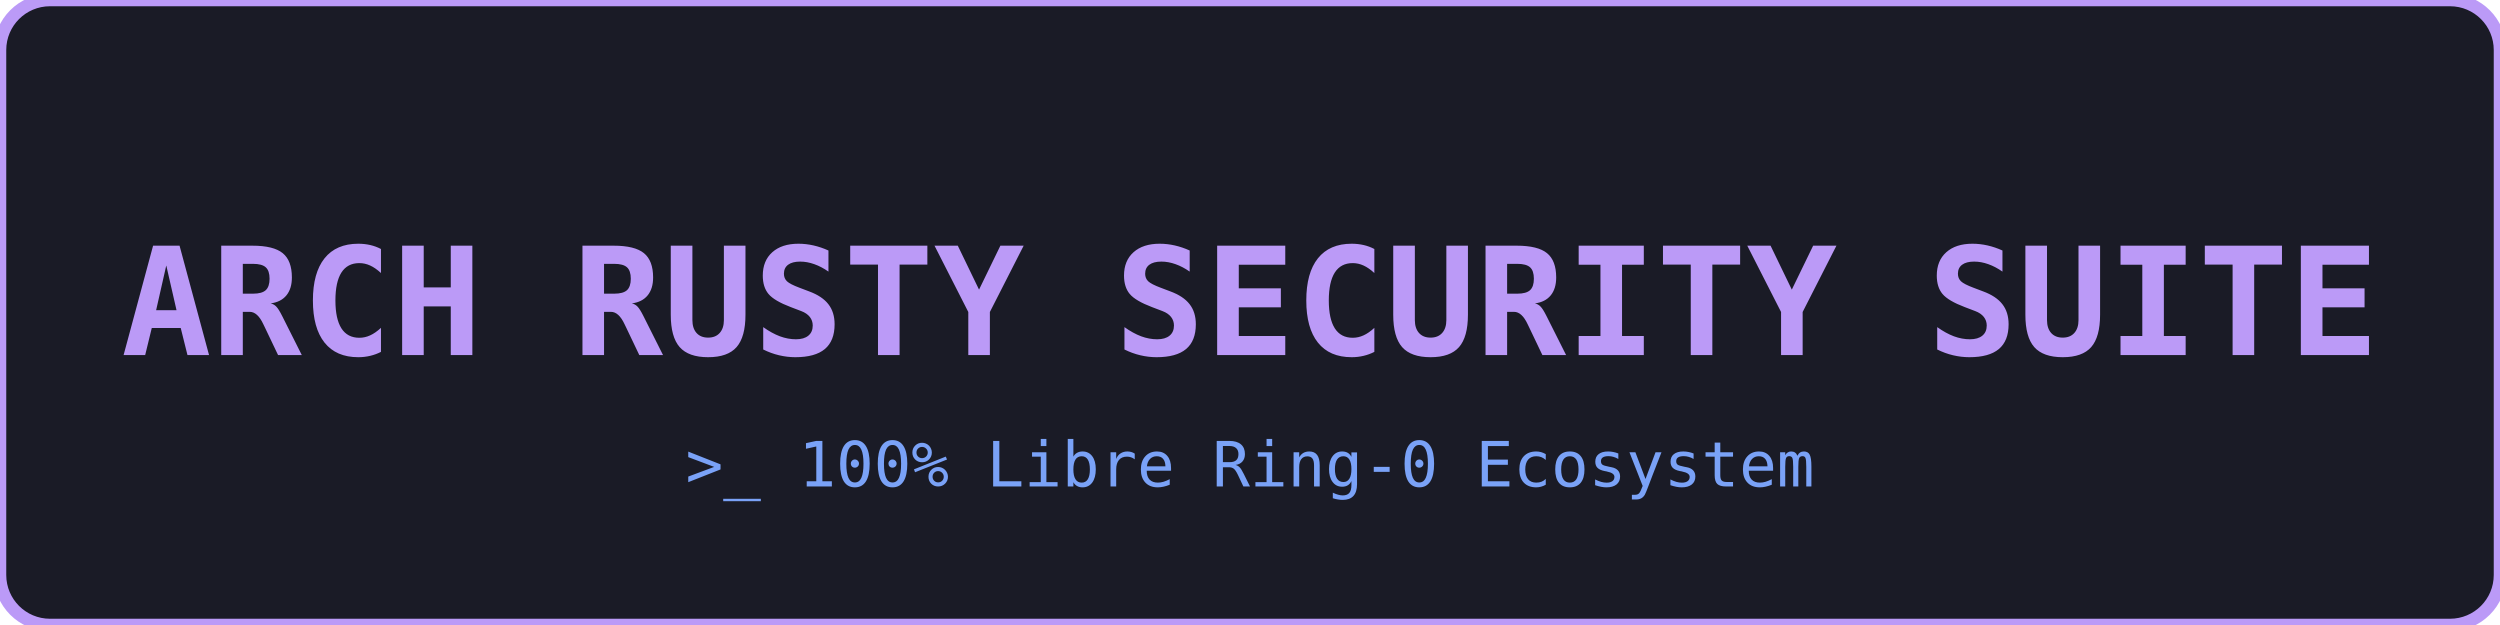
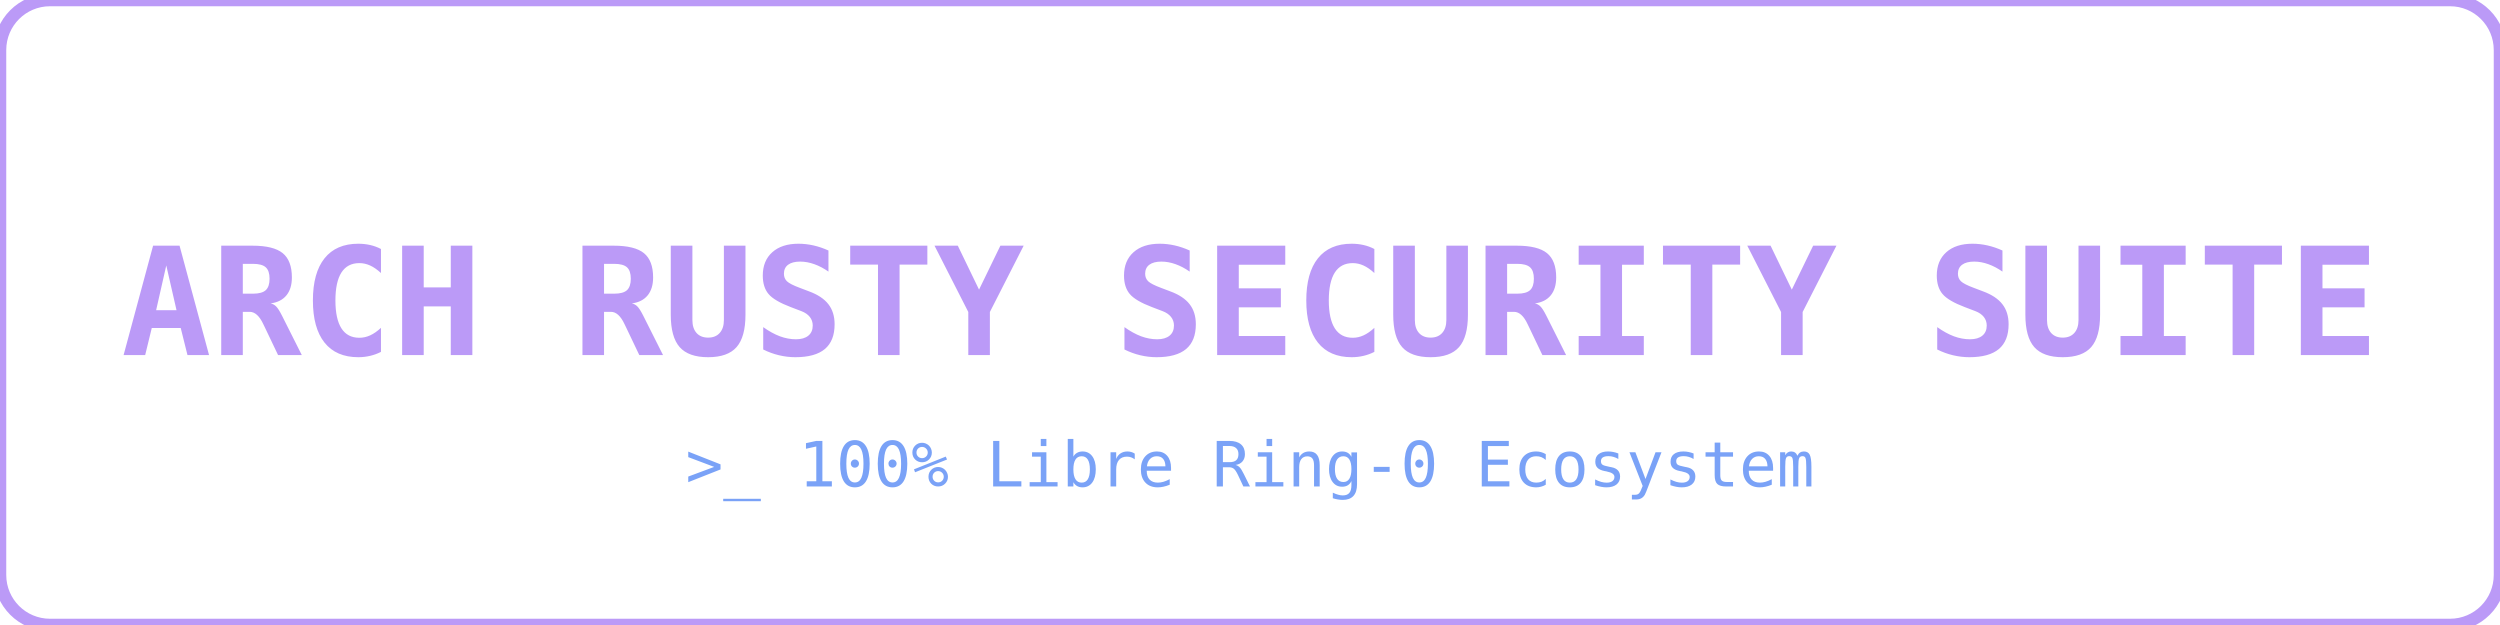
<svg xmlns="http://www.w3.org/2000/svg" viewBox="0 0 800 200" width="800" height="200">
-   <rect width="100%" height="100%" rx="16" fill="#1a1b26" stroke="#bb9af7" stroke-width="4" />
+   <rect width="100%" height="100%" rx="16" fill="transparent" stroke="#bb9af7" stroke-width="4" />
  <text x="50%" y="50%" font-family="monospace" font-size="48" font-weight="bold" fill="#bb9af7" text-anchor="middle" dominant-baseline="middle">
    ARCH RUSTY SECURITY SUITE
  </text>
  <text x="50%" y="75%" font-family="monospace" font-size="20" fill="#7aa2f7" text-anchor="middle" dominant-baseline="middle">
    &gt;_ 100% Libre Ring-0 Ecosystem
  </text>
</svg>
